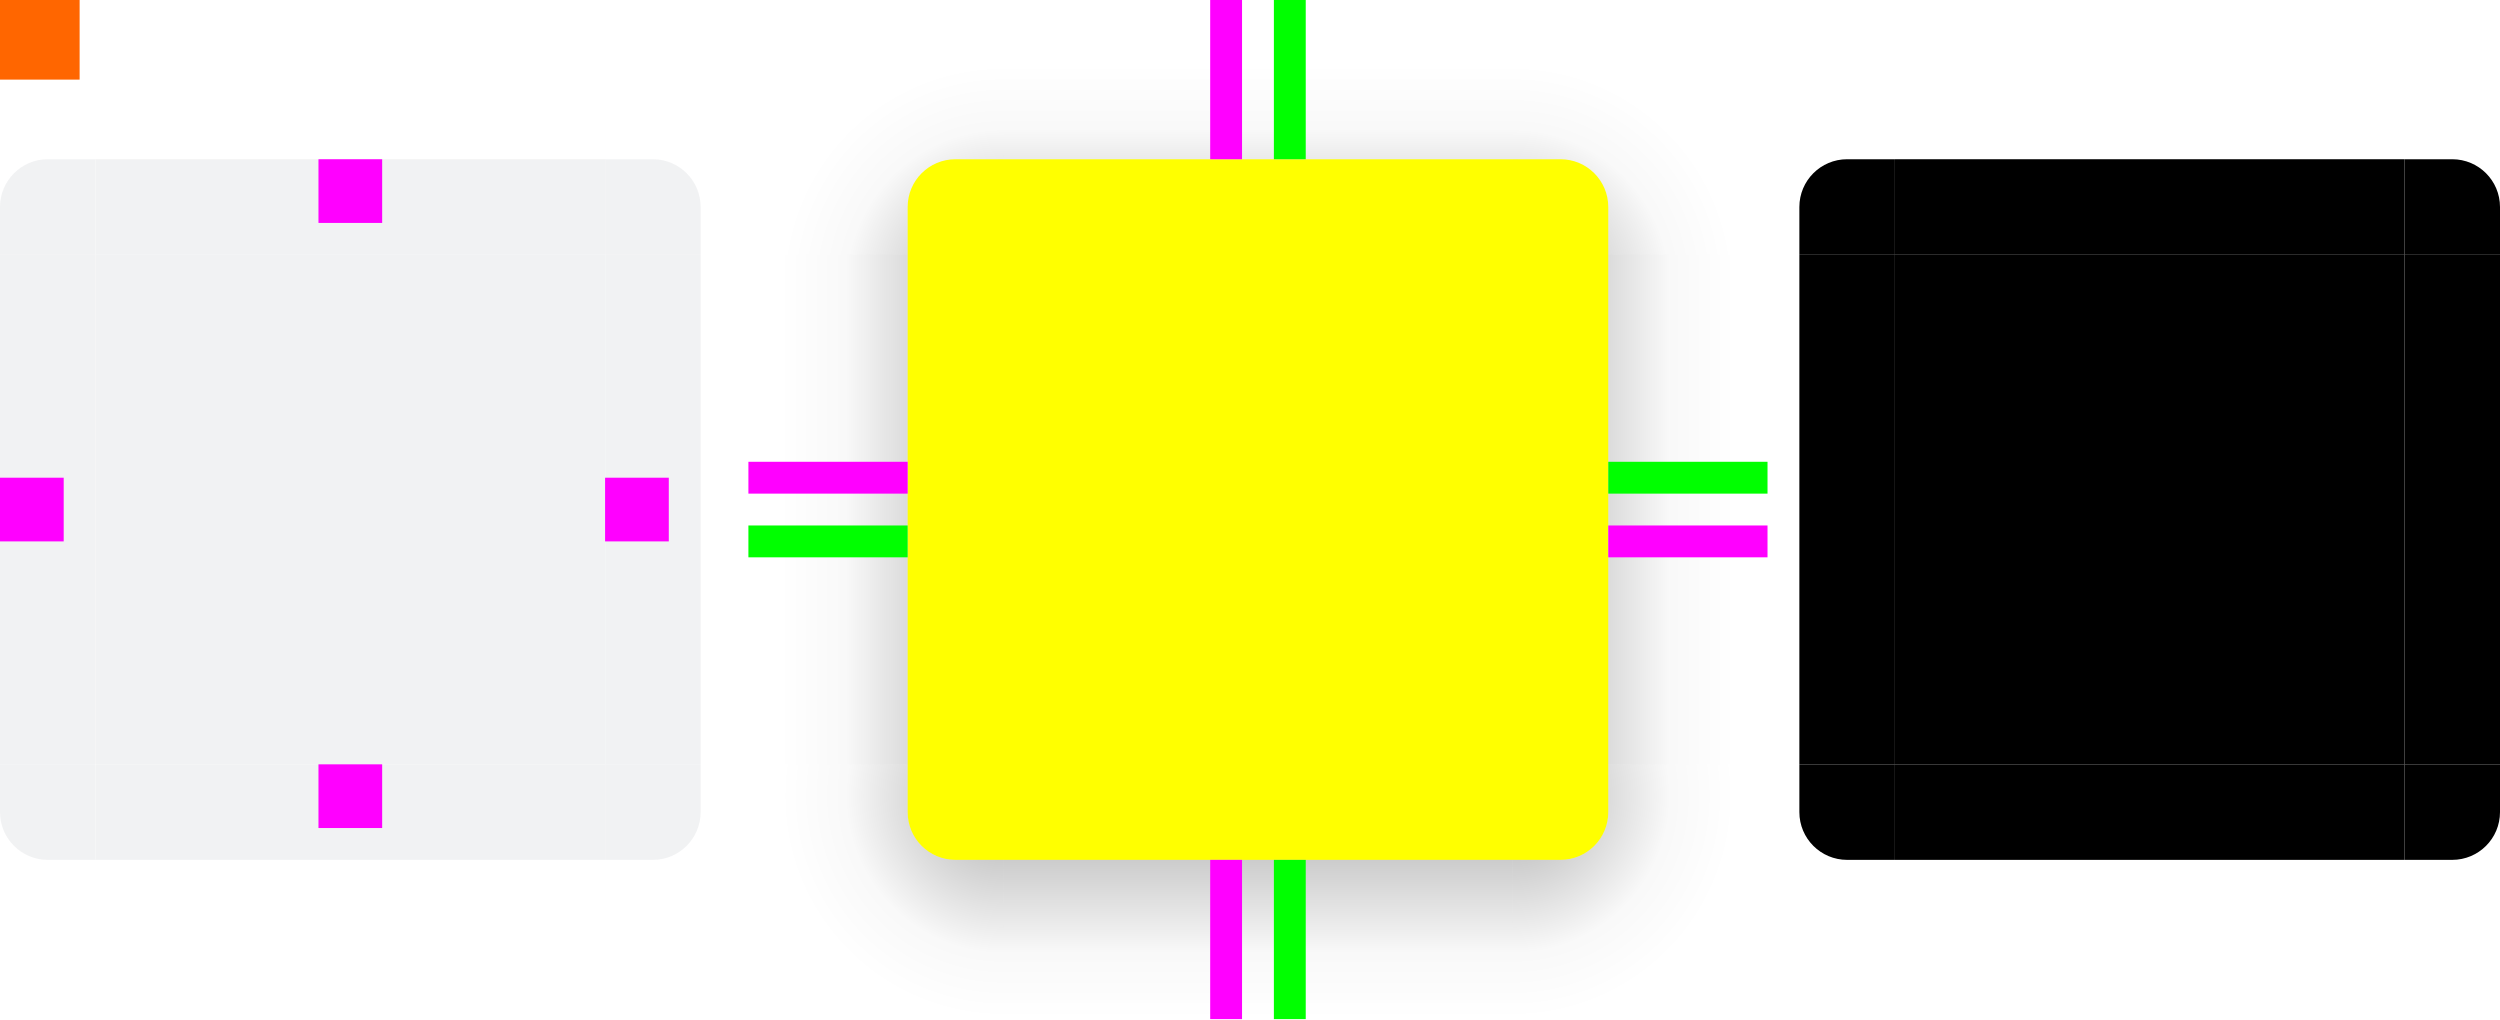
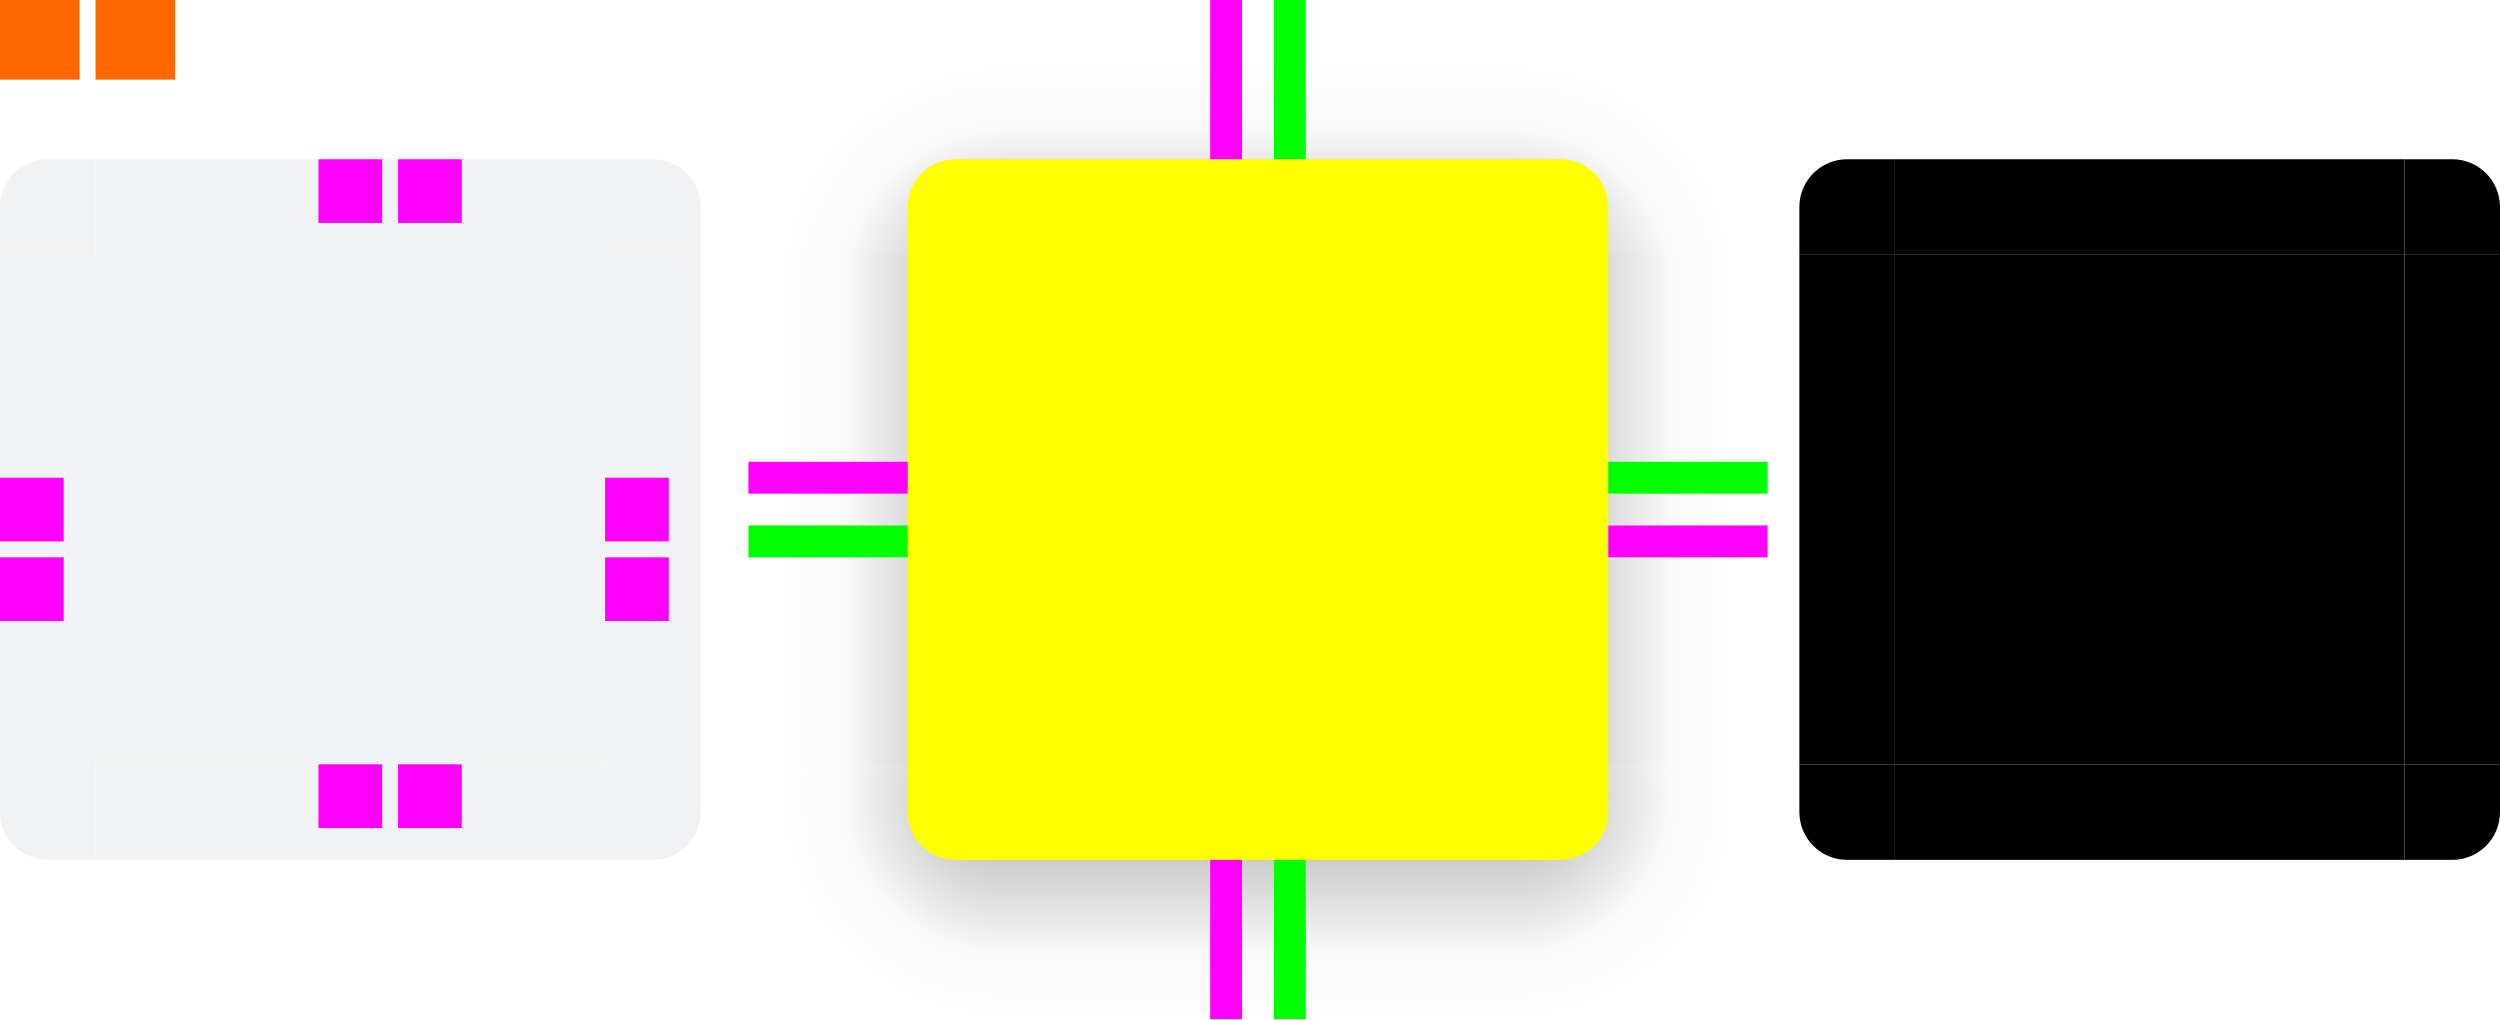
<svg xmlns="http://www.w3.org/2000/svg" xmlns:xlink="http://www.w3.org/1999/xlink" id="svg2" height="64" viewBox="0 0 157 64" width="157" version="1.1">
  <defs id="defs15">
    <style type="text/css" id="current-color-scheme">
            .ColorScheme-Text {
                color:#232629;
                stop-color:#232629;
            }
            .ColorScheme-Background {
                color:#eff0f1;
                stop-color:#eff0f1;
            }
        </style>
    <linearGradient id="shadow-side" gradientUnits="userSpaceOnUse">
      <stop id="stop1762" offset="0" style="stop-color:#000;stop-opacity:.2" />
      <stop id="stop1760" offset=".333" style="stop-color:#000;stop-opacity:.1" />
      <stop id="stop1758" offset=".5" style="stop-color:#000;stop-opacity:.05" />
      <stop id="stop1756" offset=".583" style="stop-color:#000;stop-opacity:.025" />
      <stop id="stop1754" offset="1" style="stop-color:#000;stop-opacity:0" />
    </linearGradient>
    <linearGradient id="shadow-corner" gradientUnits="userSpaceOnUse">
      <stop id="stop11958" offset="0" style="stop-color:#000;stop-opacity:1" />
      <stop id="stop11960" offset=".286" style="stop-color:#000;stop-opacity:.2" />
      <stop id="stop11962" offset=".524" style="stop-color:#000;stop-opacity:.1" />
      <stop id="stop11966" offset=".643" style="stop-color:#000;stop-opacity:.05" />
      <stop id="stop11968" offset=".702" style="stop-color:#000;stop-opacity:.025" />
      <stop id="stop11970" offset="1" style="stop-color:#000;stop-opacity:0" />
    </linearGradient>
    <linearGradient xlink:href="#shadow-side" id="linearGradient1734" gradientUnits="userSpaceOnUse" x1="16" y1="6" x2="16" y2="16" />
    <linearGradient xlink:href="#shadow-side" id="linearGradient1984" gradientUnits="userSpaceOnUse" x1="12" y1="16" x2="2" y2="16" />
    <linearGradient xlink:href="#shadow-side" id="linearGradient4945" gradientUnits="userSpaceOnUse" x1="16" y1="14" x2="16" y2="4" />
    <linearGradient xlink:href="#shadow-side" id="linearGradient8667" gradientUnits="userSpaceOnUse" x1="4" y1="16" x2="14" y2="16" />
    <radialGradient xlink:href="#shadow-corner" id="radialGradient3268" cx="95" cy="50" fx="95" fy="50" r="6.5" gradientUnits="userSpaceOnUse" gradientTransform="matrix(0,2.153846,-2.153846,0,107.6923,-202.6154)" />
    <radialGradient xlink:href="#shadow-corner" id="radialGradient3268-4" cx="95" cy="50" fx="95" fy="50" r="6.5" gradientUnits="userSpaceOnUse" gradientTransform="matrix(0,2.153846,-2.153846,0,107.6923,-202.6154)" />
    <radialGradient xlink:href="#shadow-corner" id="radialGradient3268-6" cx="93.143" cy="50" fx="93.143" fy="50" r="6.5" gradientUnits="userSpaceOnUse" gradientTransform="matrix(0,2.153846,-2.153846,0,107.6923,-202.6154)" />
    <radialGradient xlink:href="#shadow-corner" id="radialGradient3268-6-6" cx="93.143" cy="50" fx="93.143" fy="50" r="6.5" gradientUnits="userSpaceOnUse" gradientTransform="matrix(0,2.153846,-2.153846,0,107.6923,-202.6154)" />
  </defs>
  <rect id="hint-tile-center" height="5" style="fill:#ff6600" width="5" x="0" y="0" />
  <g id="top" transform="translate(6,10)">
    <rect id="rect4152" height="6" style="opacity:0.85;fill:currentColor" class="ColorScheme-Background" width="32" x="0" y="0" />
  </g>
  <g id="bottom" transform="translate(6,48)">
    <rect id="rect4148" height="6" style="opacity:0.85;fill:currentColor" class="ColorScheme-Background" width="32" x="0" y="0" />
  </g>
  <g id="left" transform="translate(0,16)">
    <rect id="rect4144" height="32" style="opacity:0.85;fill:currentColor" class="ColorScheme-Background" width="6" x="0" y="0" />
  </g>
  <g id="right" transform="translate(38,16)">
    <rect id="rect4140" height="32" style="opacity:0.85;fill:currentColor" class="ColorScheme-Background" width="6" x="0" y="0" />
  </g>
  <g id="center" transform="translate(6,16)">
    <rect id="rect4138" height="32" style="opacity:0.85;fill:currentColor" class="ColorScheme-Background" width="32" x="0" y="0" />
  </g>
  <g id="topleft" transform="translate(0,10)">
    <path d="M 3,0 C 1.343,0 0,1.343 0,3 V 6 H 6 V 0 Z" style="opacity:0.85;fill:currentColor" class="ColorScheme-Background" id="path3115" />
  </g>
  <g id="topright" transform="translate(38,10)">
    <path d="M 0,0 V 6 H 6 V 3 C 6,1.343 4.657,0 3,0 Z" style="opacity:0.85;fill:currentColor" class="ColorScheme-Background" id="path3118" />
  </g>
  <g id="bottomleft" transform="translate(0,48)">
    <path d="M 3,6 H 6 V 0 H 0 v 3 c 0,1.657 1.343,3 3,3 z" style="opacity:0.85;fill:currentColor" class="ColorScheme-Background" id="path3124" />
  </g>
  <g id="bottomright" transform="translate(38,48)">
    <path d="M 3,6 H 0 V 0 H 6 V 3 C 6,4.657 4.657,6 3,6 Z" style="opacity:0.85;fill:currentColor" class="ColorScheme-Background" id="path3121" />
  </g>
  <rect id="hint-top-margin" height="4" style="fill:#ff00ff;stroke-width:1" width="4" x="20" y="10" />
  <rect id="hint-bottom-margin" height="4" style="fill:#ff00ff;stroke-width:1" width="4" x="20" y="48" />
  <rect id="hint-right-margin" height="4" style="fill:#ff00ff;stroke-width:1" width="4" x="38" y="30" />
  <rect id="hint-left-margin" height="4" style="fill:#ff00ff;stroke-width:1" width="4" x="0" y="30" />
  <rect id="hint-top-inset" height="9.99999993923e-09" style="fill:#00ff00" width="4" x="20" y="10" />
  <rect id="hint-bottom-inset" height="9.99999993923e-09" style="fill:#00ff00" width="4" x="20" y="54" />
  <rect id="hint-left-inset" height="4" style="fill:#00ff00" width="9.99999993923e-09" x="0" y="30" />
  <rect id="hint-right-inset" height="4" style="fill:#00ff00" width="9.99999993923e-09" x="44" y="30" />
  <rect id="mask-top" height="6" width="32" x="119" y="10" />
  <rect id="mask-center" height="32" width="32" x="119" y="16" />
  <rect id="mask-bottom" height="6" transform="scale(1,-1)" width="32" x="119" y="-54" />
  <rect id="mask-left" height="32" width="6" x="113" y="16" />
  <rect id="mask-right" height="32" width="6" x="151" y="16" />
  <path id="mask-topleft" d="m 116,10 c -1.657,0 -3,1.343 -3,3 v 3 h 6 v -6 z" />
  <path id="mask-topright" d="m 151,10 v 6 h 6 v -3 c 0,-1.657 -1.343,-3 -3,-3 z" />
  <path id="mask-bottomleft" d="m 116,54 h 3 v -6 h -6 v 3 c 0,1.657 1.343,3 3,3 z" />
  <path id="mask-bottomright" d="m 154,54 h -3 v -6 h 6 v 3 c 0,1.657 -1.343,3 -3,3 z" />
  <rect id="rect30894" height="44" rx="3" style="fill:#ffff00;fill-rule:evenodd" width="44" x="57" y="10" ry="3" />
  <g id="shadow-center" transform="translate(63,16)">
    <rect id="rect4908" height="32" style="opacity:0.001;fill-opacity:0.001" width="32" x="0" y="0" />
  </g>
  <g id="shadow-top" transform="translate(63)">
    <rect id="st" height="10" width="32" style="fill:url(#linearGradient4945);fill-opacity:1" x="0" y="0" />
    <rect id="rect1546" height="6" style="opacity:0.001;fill:#000000;fill-opacity:0.004;fill-rule:evenodd" width="32" y="10" x="0" />
  </g>
  <g id="shadow-bottom" transform="translate(63,48)">
    <rect id="rect1546-6" height="6" style="opacity:0.001;fill:#000000;fill-opacity:0.004;fill-rule:evenodd" width="32" x="0" y="0" />
    <rect id="sb" height="10" width="32" y="6" style="fill:url(#linearGradient1734);fill-opacity:1" x="0" />
  </g>
  <g id="shadow-left" transform="translate(47,16)">
    <rect id="sl" height="32" width="10" style="fill:url(#linearGradient1984);fill-opacity:1" x="0" y="0" />
    <rect id="rect1546-3-7" height="32" style="opacity:0.001;fill:#000000;fill-opacity:0.004;fill-rule:evenodd" width="6" x="10" y="0" />
  </g>
  <g id="shadow-right" transform="translate(95,16)">
    <rect id="rect1546-3" height="32" style="opacity:0.001;fill:#000000;fill-opacity:0.004;fill-rule:evenodd" width="6" x="0" y="0" />
    <rect id="sr" height="32" width="10" x="6" style="fill:url(#linearGradient8667);fill-opacity:1" y="0" />
  </g>
  <rect id="shadow-hint-top-margin" height="10" style="fill:#ff00ff" width="2" x="76" y="0" />
  <rect id="shadow-hint-bottom-margin" height="10" style="fill:#ff00ff" width="2" x="76" y="54" />
  <rect id="shadow-hint-right-margin" height="2" style="fill:#ff00ff" width="10" x="101" y="33" />
  <rect id="shadow-hint-left-margin" height="2" style="fill:#ff00ff" width="10" x="47" y="29" />
  <rect id="shadow-hint-top-inset" height="10" style="fill:#00ff00" width="2" x="80" y="0" />
  <rect id="shadow-hint-bottom-inset" height="10" style="fill:#00ff00" width="2" x="80" y="54" />
  <rect id="shadow-hint-right-inset" height="2" style="fill:#00ff00" width="10" x="101" y="29" />
  <rect id="shadow-hint-left-inset" height="2" style="fill:#00ff00" width="10" x="47" y="33" />
  <g id="shadow-bottomright" transform="translate(95,48)">
    <path d="M 3,6 H 0 V 0 H 6 V 3 C 6,4.657 4.657,6 3,6 Z" style="fill:#000000;fill-opacity:0.004;opacity:0.001" id="path95" />
    <path id="path2368" style="fill:url(#radialGradient3268);fill-opacity:1;fill-rule:evenodd;stroke-width:1" d="M 6,0 V 3 C 6,4.657 4.657,6 3,6 H 0 V 16 H 3 A 13,13 0 0 0 16,3 V 0 Z" />
  </g>
  <g id="shadow-bottomright-9" transform="translate(95,48)" />
  <g id="shadow-bottomleft" transform="matrix(-1,0,0,1,63,48)">
    <path d="M 3,6 H 0 V 0 H 6 V 3 C 6,4.657 4.657,6 3,6 Z" style="opacity:0.001;fill:#000000;fill-opacity:0.004" id="path95-1" />
    <path id="path2368-0" style="fill:url(#radialGradient3268-4);fill-opacity:1;fill-rule:evenodd;stroke-width:1" d="M 6,0 V 3 C 6,4.657 4.657,6 3,6 H 0 V 16 H 3 C 10.18,16 16,10.18 16,3 V 0 Z" />
  </g>
  <g id="shadow-topright" transform="matrix(1,0,0,-1,95,16)">
    <path d="M 3,6 H 0 V 0 H 6 V 3 C 6,4.657 4.657,6 3,6 Z" style="opacity:0.001;fill:#000000;fill-opacity:0.004" id="path95-4" />
    <path id="path2368-7" style="fill:url(#radialGradient3268-6);fill-opacity:1;fill-rule:evenodd;stroke-width:1" d="M 6,0 V 3 C 6,4.657 4.657,6 3,6 H 0 V 16 H 3 C 10.18,16 16,10.18 16,3 V 0 Z" />
  </g>
  <g id="shadow-topleft" transform="rotate(180,31.5,8)">
    <path d="M 3,6 H 0 V 0 H 6 V 3 C 6,4.657 4.657,6 3,6 Z" style="opacity:0.001;fill:#000000;fill-opacity:0.004" id="path95-4-2" />
    <path id="path2368-7-5" style="fill:url(#radialGradient3268-6-6);fill-opacity:1;fill-rule:evenodd;stroke-width:1" d="M 6,0 V 3 C 6,4.657 4.657,6 3,6 H 0 V 16 H 3 A 13,13 0 0 0 16,3 V 0 Z" />
  </g>
  <rect style="color:#eff0f1;fill:currentColor;fill-opacity:1;stroke:none;stop-color:#eff0f1" id="thick-center" width="32" height="32" x="19" y="75" class="ColorScheme-Background" />
  <rect transform="rotate(90)" style="fill:#800080;fill-opacity:1;stroke:none;stroke-width:1.155" id="thick-hint-right-margin" width="4" height="8" x="95" y="-56" />
  <rect transform="rotate(90)" y="-20" x="95" height="8" width="4" id="thick-hint-left-margin" style="fill:#800080;fill-opacity:1;stroke:none;stroke-width:1.155" />
  <rect y="69" x="38" height="8" width="4" id="thick-hint-top-margin" style="fill:#800080;fill-opacity:1;stroke:none;stroke-width:1.155" />
  <rect style="fill:#800080;fill-opacity:1;stroke:none;stroke-width:1.155" id="thick-hint-bottom-margin" width="4" height="8" x="39" y="105" />
+   <rect id="floating-center" height="5" style="fill:#ff6600" width="5" x="6" y="0" />
+   <rect id="floating-hint-top-margin" height="4" style="fill:#ff00ff;stroke-width:1" width="4" x="25" y="10" />
+   <rect id="floating-hint-right-margin" height="4" style="fill:#ff00ff;stroke-width:1" width="4" x="38" y="35" />
+   <rect id="floating-hint-bottom-margin" height="4" style="fill:#ff00ff;stroke-width:1" width="4" x="25" y="48" />
+   <rect id="floating-hint-left-margin" height="4" style="fill:#ff00ff;stroke-width:1" width="4" x="0" y="35" />
</svg>
